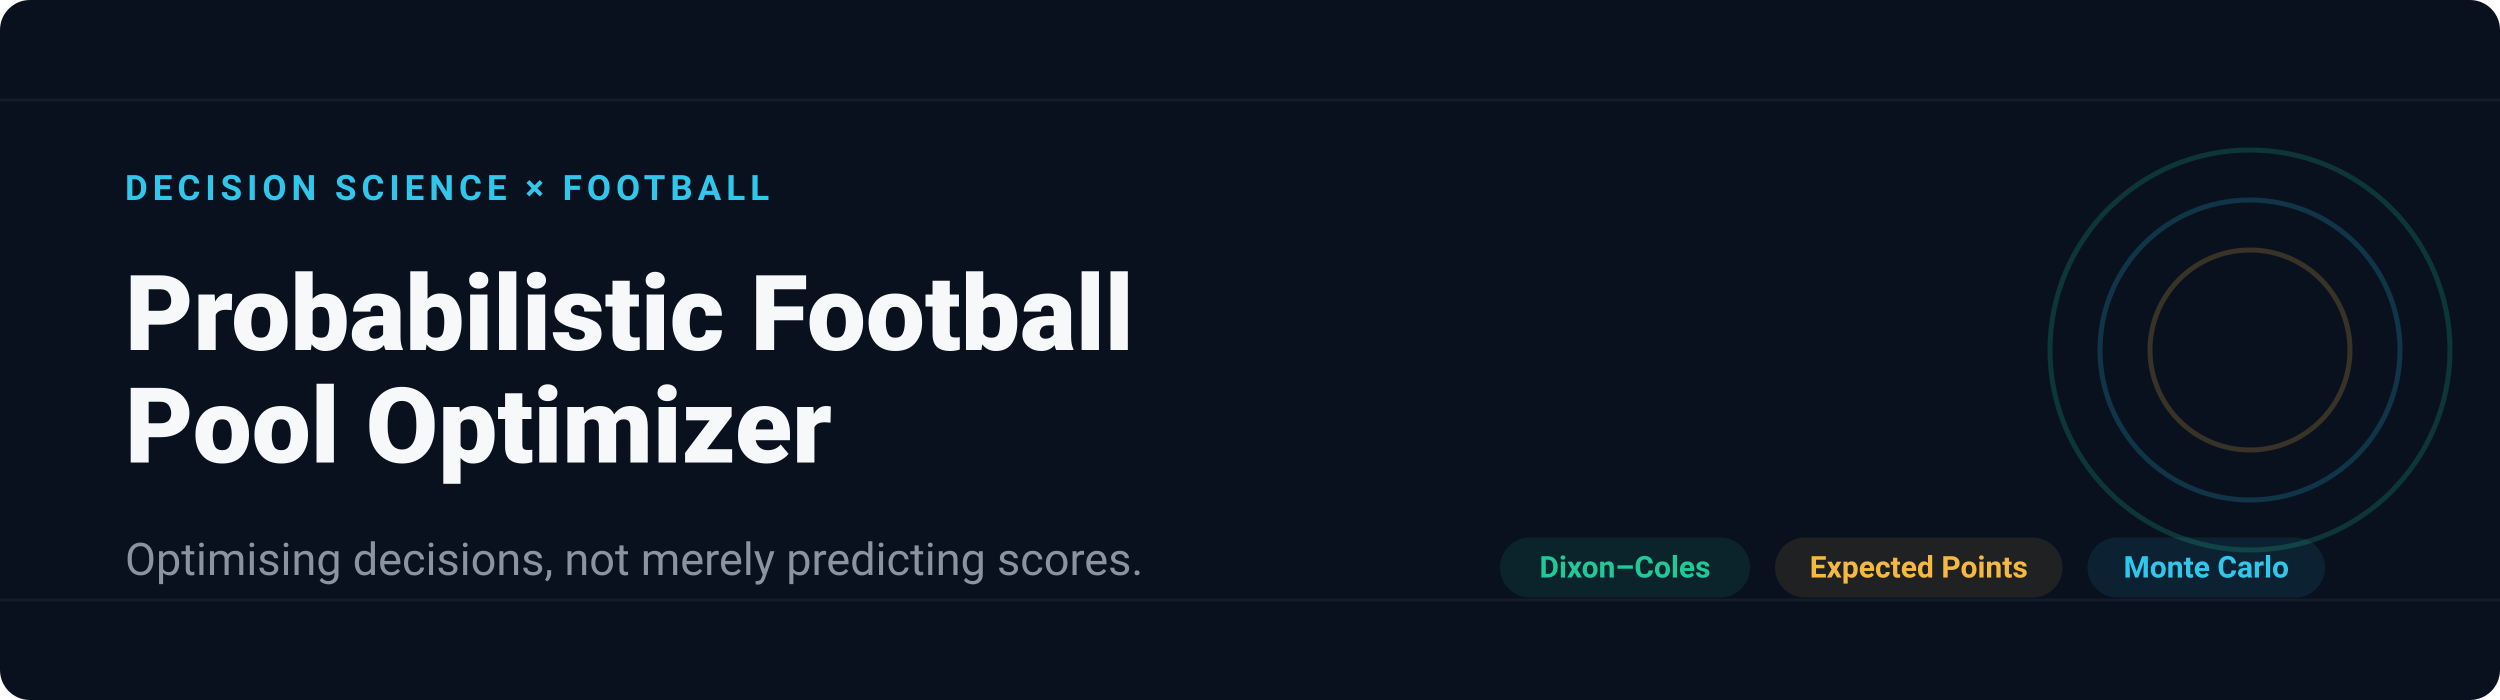
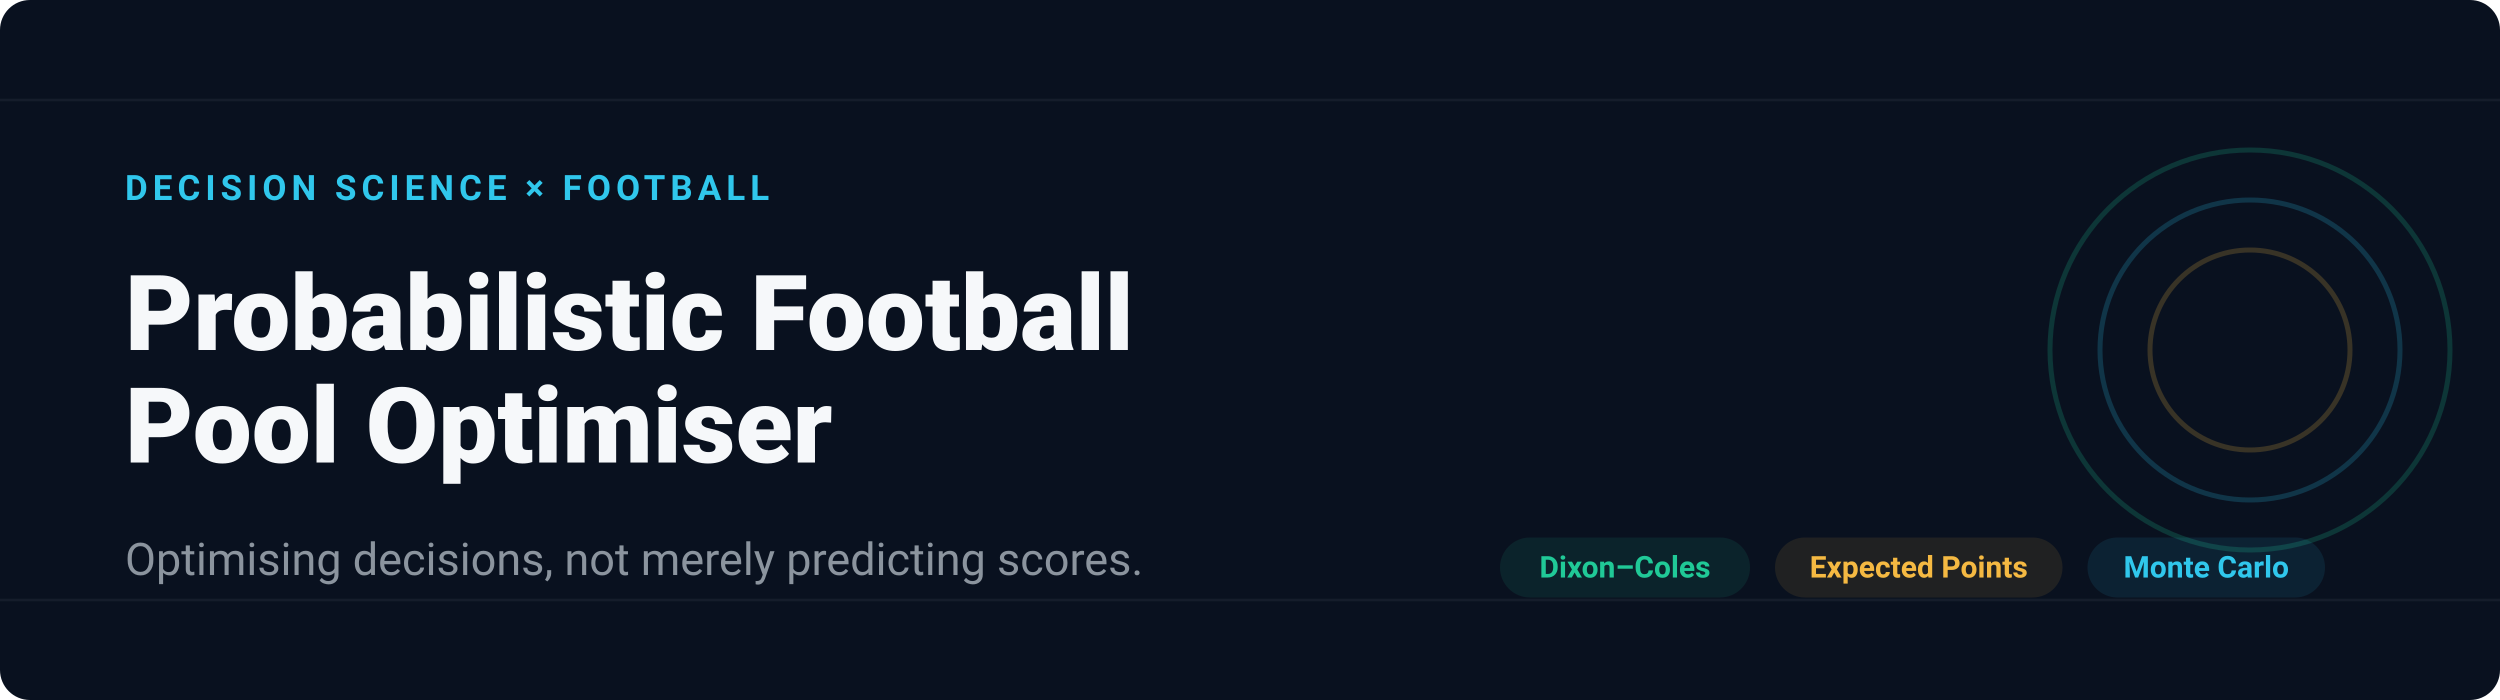
<svg xmlns="http://www.w3.org/2000/svg" width="100%" height="280" viewBox="0 0 1000 280">
  <rect width="1000" height="280" fill="#09111F" rx="12" />
  <g stroke="#8B949E" stroke-opacity="0.1" stroke-width="1">
    <line x1="0" y1="40" x2="1000" y2="40" />
    <line x1="0" y1="240" x2="1000" y2="240" />
    <circle cx="900" cy="140" r="80" fill="none" stroke="#20C997" stroke-width="2" stroke-opacity="0.2" />
    <circle cx="900" cy="140" r="60" fill="none" stroke="#30C7EC" stroke-width="2" stroke-opacity="0.2" />
    <circle cx="900" cy="140" r="40" fill="none" stroke="#F5B942" stroke-width="2" stroke-opacity="0.2" />
  </g>
  <g font-family="system-ui, -apple-system, Segoe UI, Roboto, Helvetica, Arial, sans-serif">
    <text x="50" y="80" font-size="14" font-weight="600" fill="#30C7EC" letter-spacing="2">DECISION SCIENCE × FOOTBALL</text>
    <text x="50" y="140" font-size="42" font-weight="800" fill="#F6F8FA">Probabilistic Football</text>
-     <text x="50" y="185" font-size="42" font-weight="800" fill="#F6F8FA">Pool Optimizer</text>
+     <text x="50" y="185" font-size="42" font-weight="800" fill="#F6F8FA">Pool Optimiser</text>
    <text x="50" y="230" font-size="18" font-weight="400" fill="#8B949E">Optimising decisions, not merely predicting scores.</text>
    <g transform="translate(600, 215)">
      <rect x="0" y="0" width="100" height="24" rx="12" fill="#20C997" fill-opacity="0.1" />
      <text x="50" y="16" font-size="12" font-weight="600" fill="#20C997" text-anchor="middle">Dixon–Coles</text>
      <rect x="110" y="0" width="115" height="24" rx="12" fill="#F5B942" fill-opacity="0.1" />
      <text x="167.5" y="16" font-size="12" font-weight="600" fill="#F5B942" text-anchor="middle">Expected Points</text>
      <rect x="235" y="0" width="95" height="24" rx="12" fill="#30C7EC" fill-opacity="0.1" />
      <text x="282.5" y="16" font-size="12" font-weight="600" fill="#30C7EC" text-anchor="middle">Monte Carlo</text>
    </g>
  </g>
</svg>
